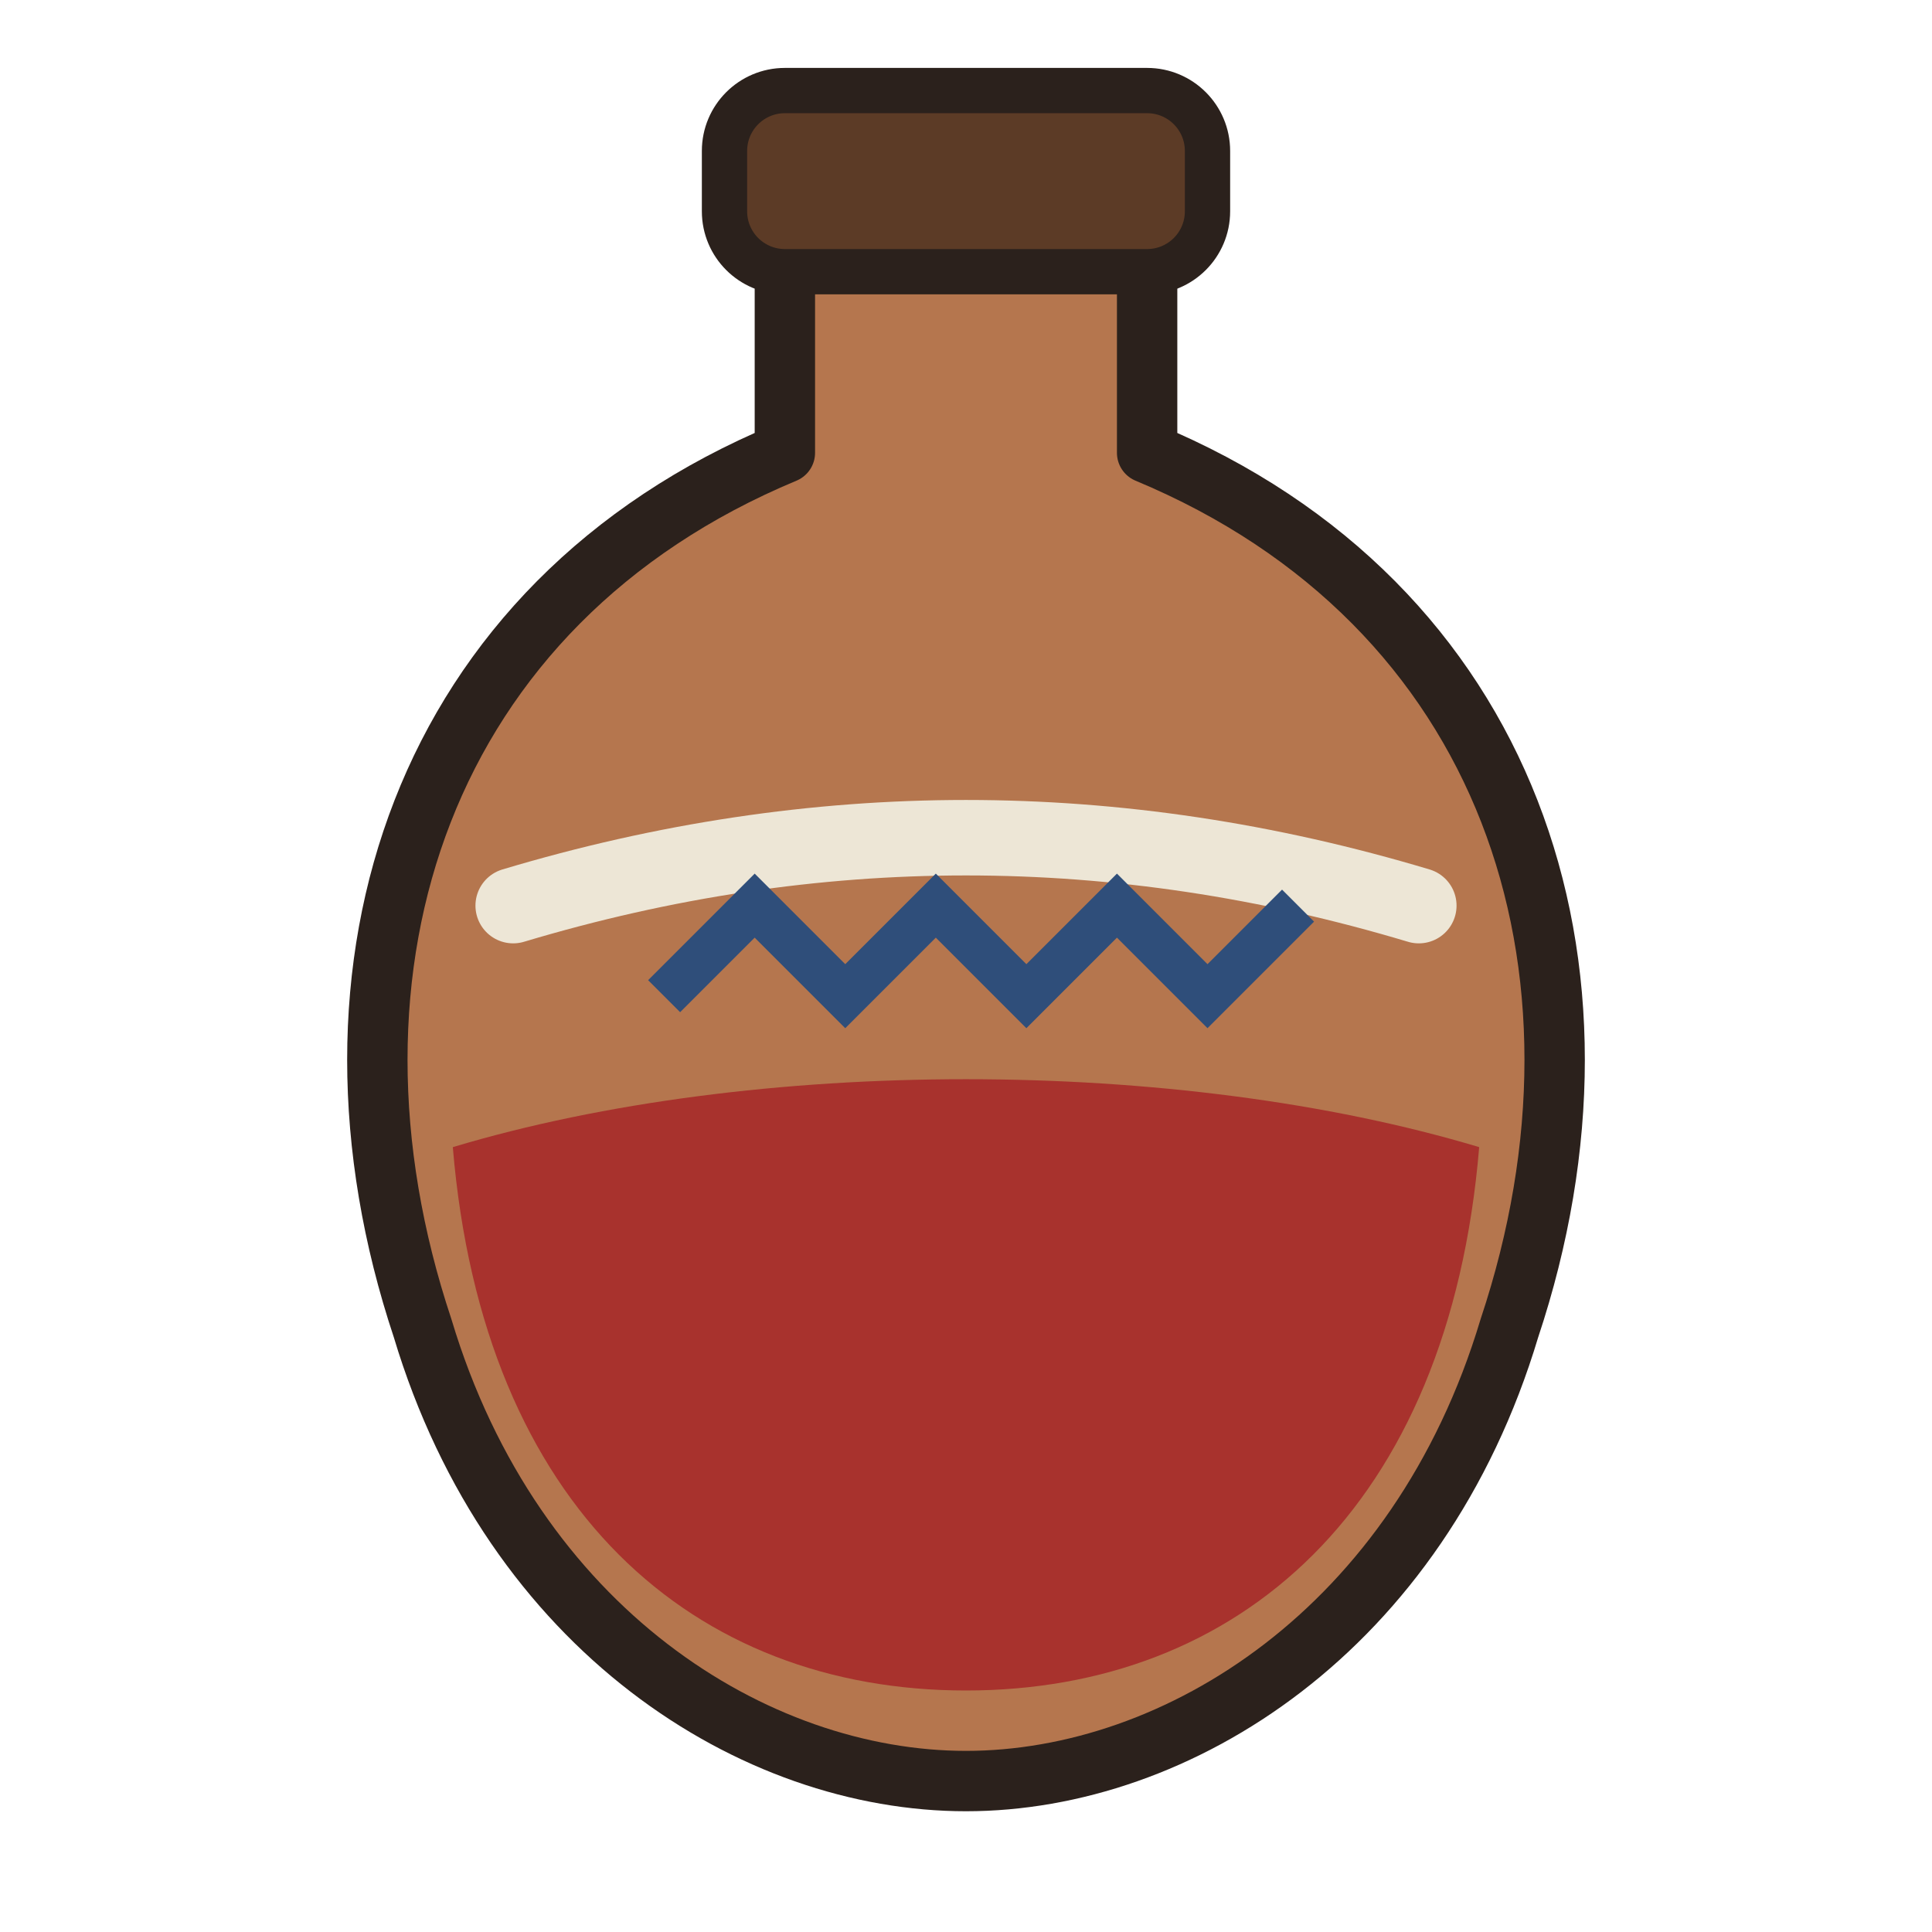
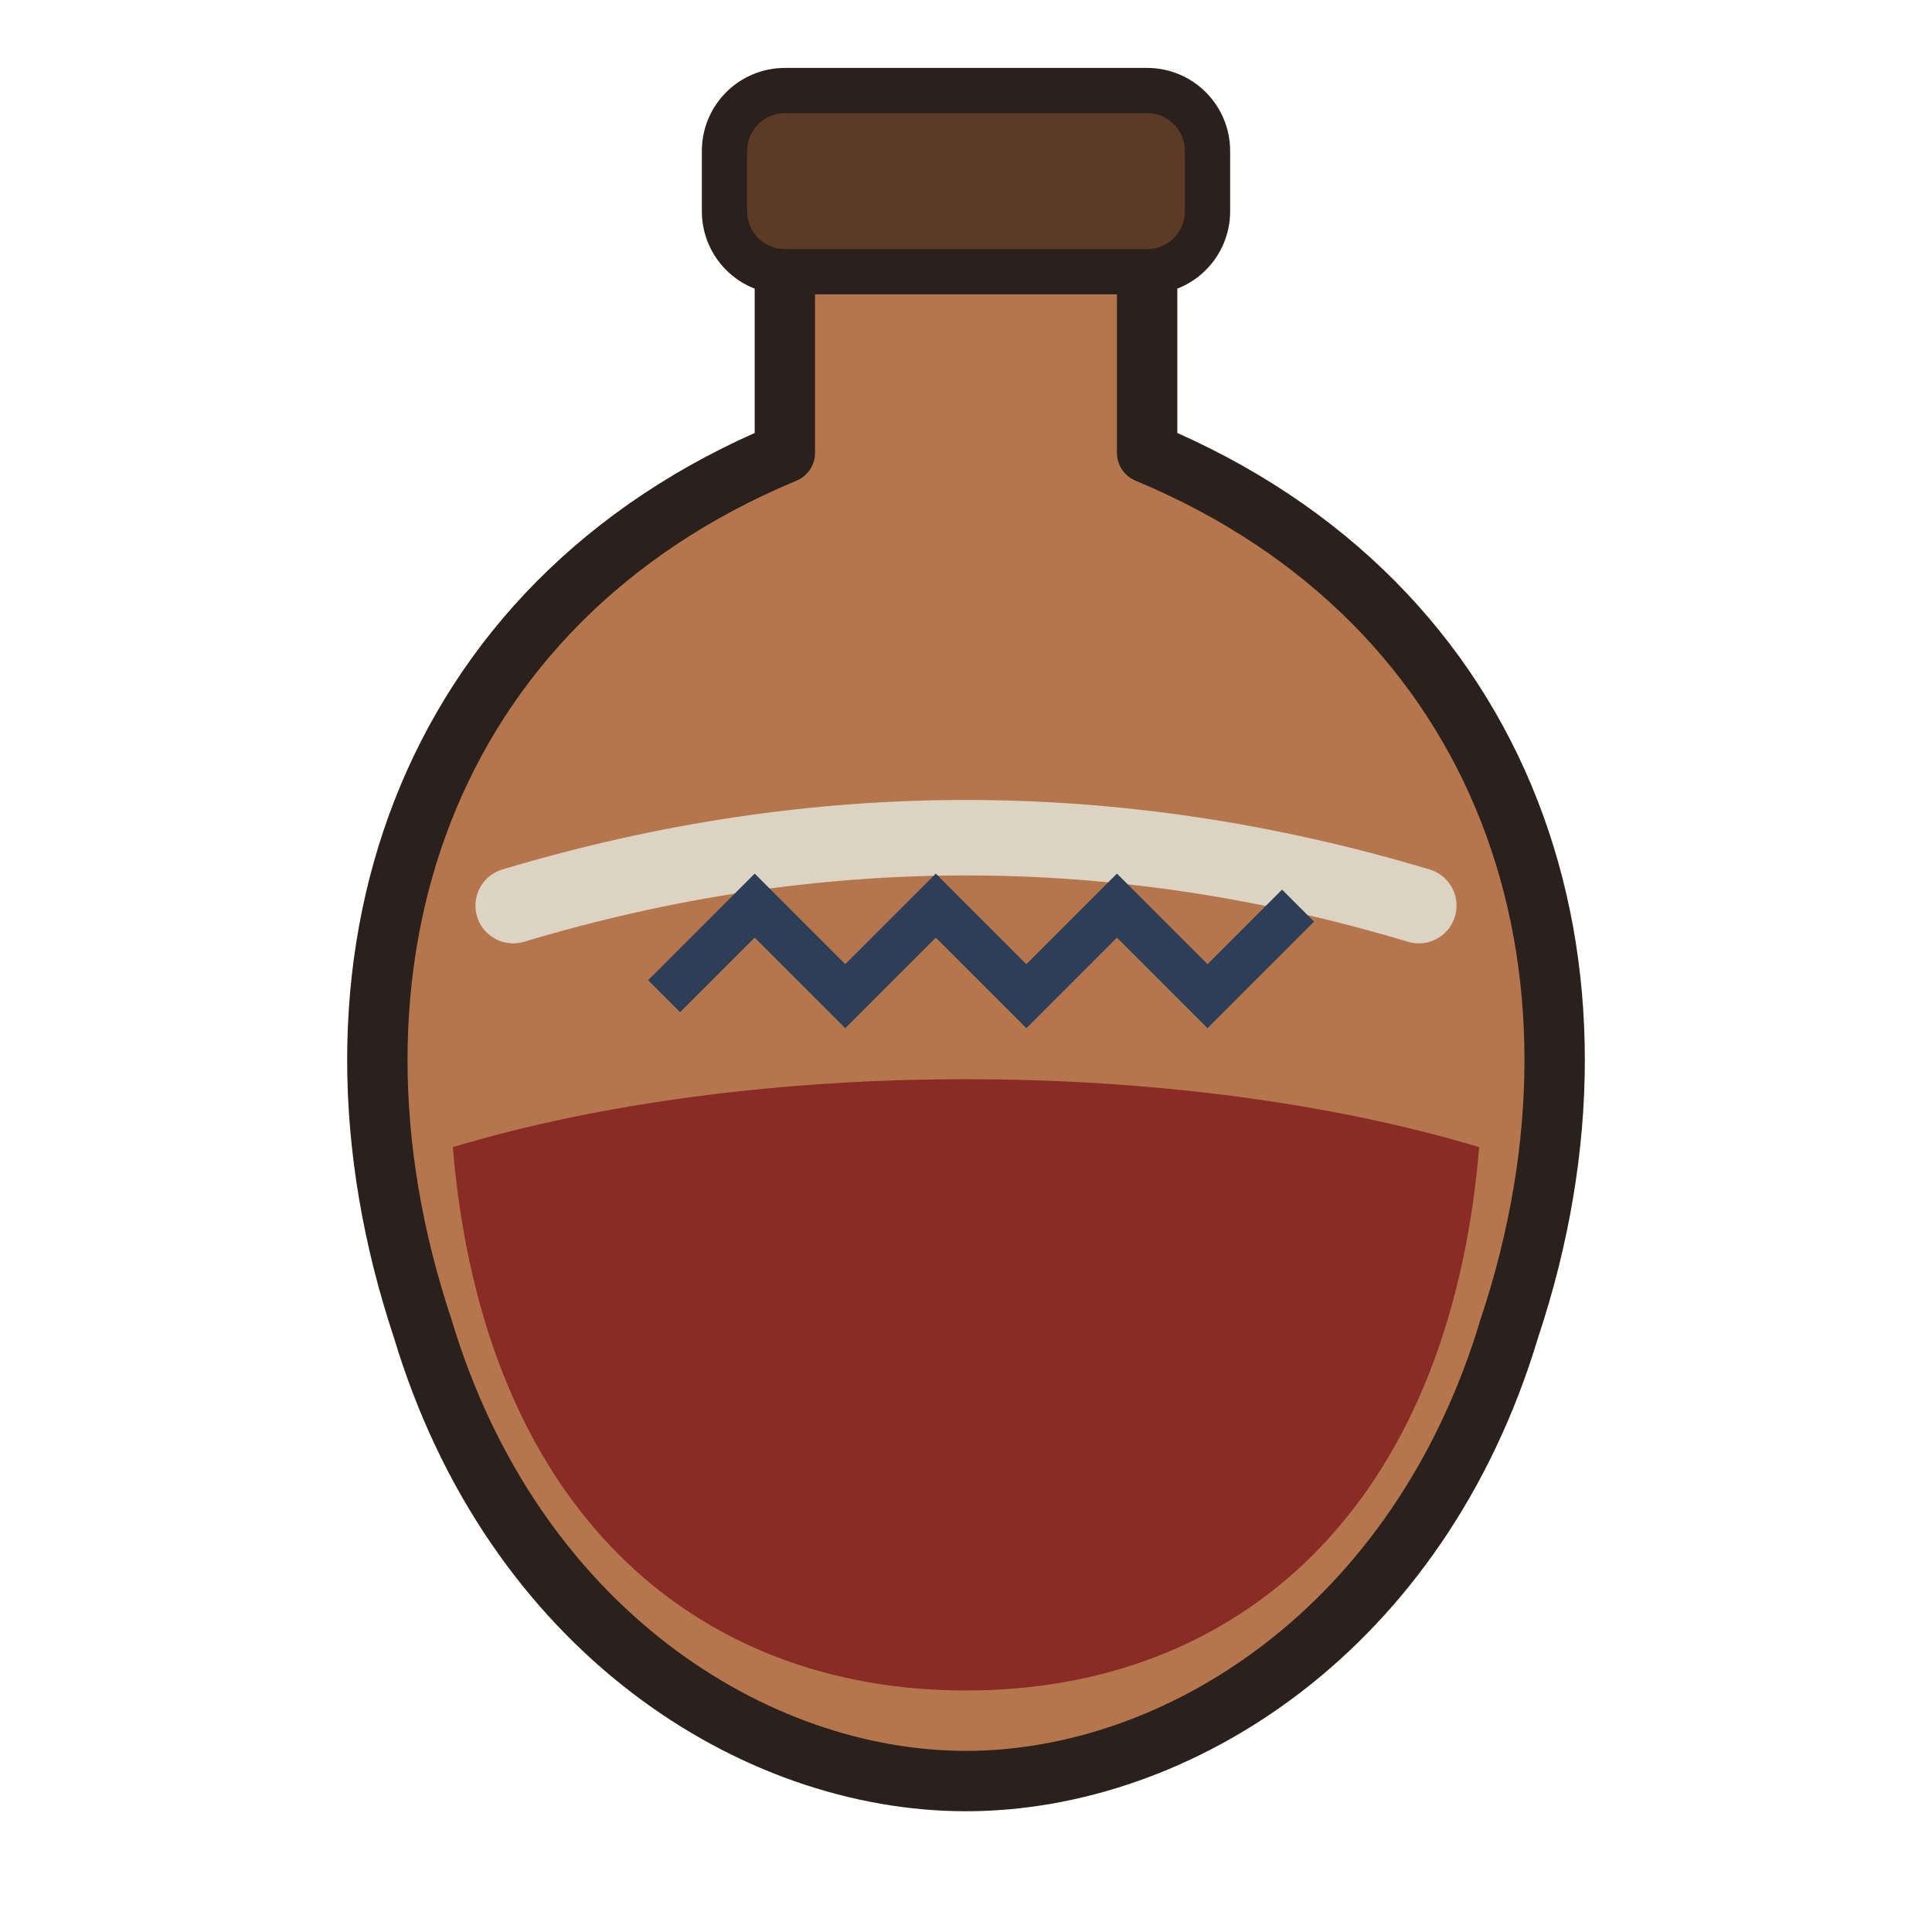
<svg xmlns="http://www.w3.org/2000/svg" viewBox="0 0 128 128">
  <path d="M52 14 H76 V30 C 100 40, 108 64, 100 88 C 94 108, 78 118, 64 118 C 50 118, 34 108, 28 88 C 20 64, 28 40, 52 30 Z" fill="#B5764E" stroke="#2B211C" stroke-width="4" stroke-linejoin="round" />
-   <path d="M30 76 C 50 70, 78 70, 98 76 C 96 100, 82 112, 64 112 C 46 112, 32 100, 30 76 Z" fill="#A8322D" />
-   <path d="M34 60 C 54 54, 74 54, 94 60" fill="none" stroke="#EDE6D6" stroke-width="5" stroke-linecap="round" />
-   <path d="M44 66 l6 -6 l6 6 l6 -6 l6 6 l6 -6 l6 6 l6 -6" fill="none" stroke="#2F4E7A" stroke-width="3" />
+   <path d="M30 76 C 50 70, 78 70, 98 76 C 96 100, 82 112, 64 112 C 46 112, 32 100, 30 76 Z" fill="#8A2B25" />
+   <path d="M34 60 C 54 54, 74 54, 94 60" fill="none" stroke="#DCD3C2" stroke-width="5" stroke-linecap="round" />
+   <path d="M44 66 l6 -6 l6 6 l6 -6 l6 6 l6 -6 l6 6 l6 -6" fill="none" stroke="#2D3F57" stroke-width="3" />
  <rect x="48" y="6" width="32" height="12" rx="4" fill="#5C3B26" stroke="#2B211C" stroke-width="3" />
</svg>
